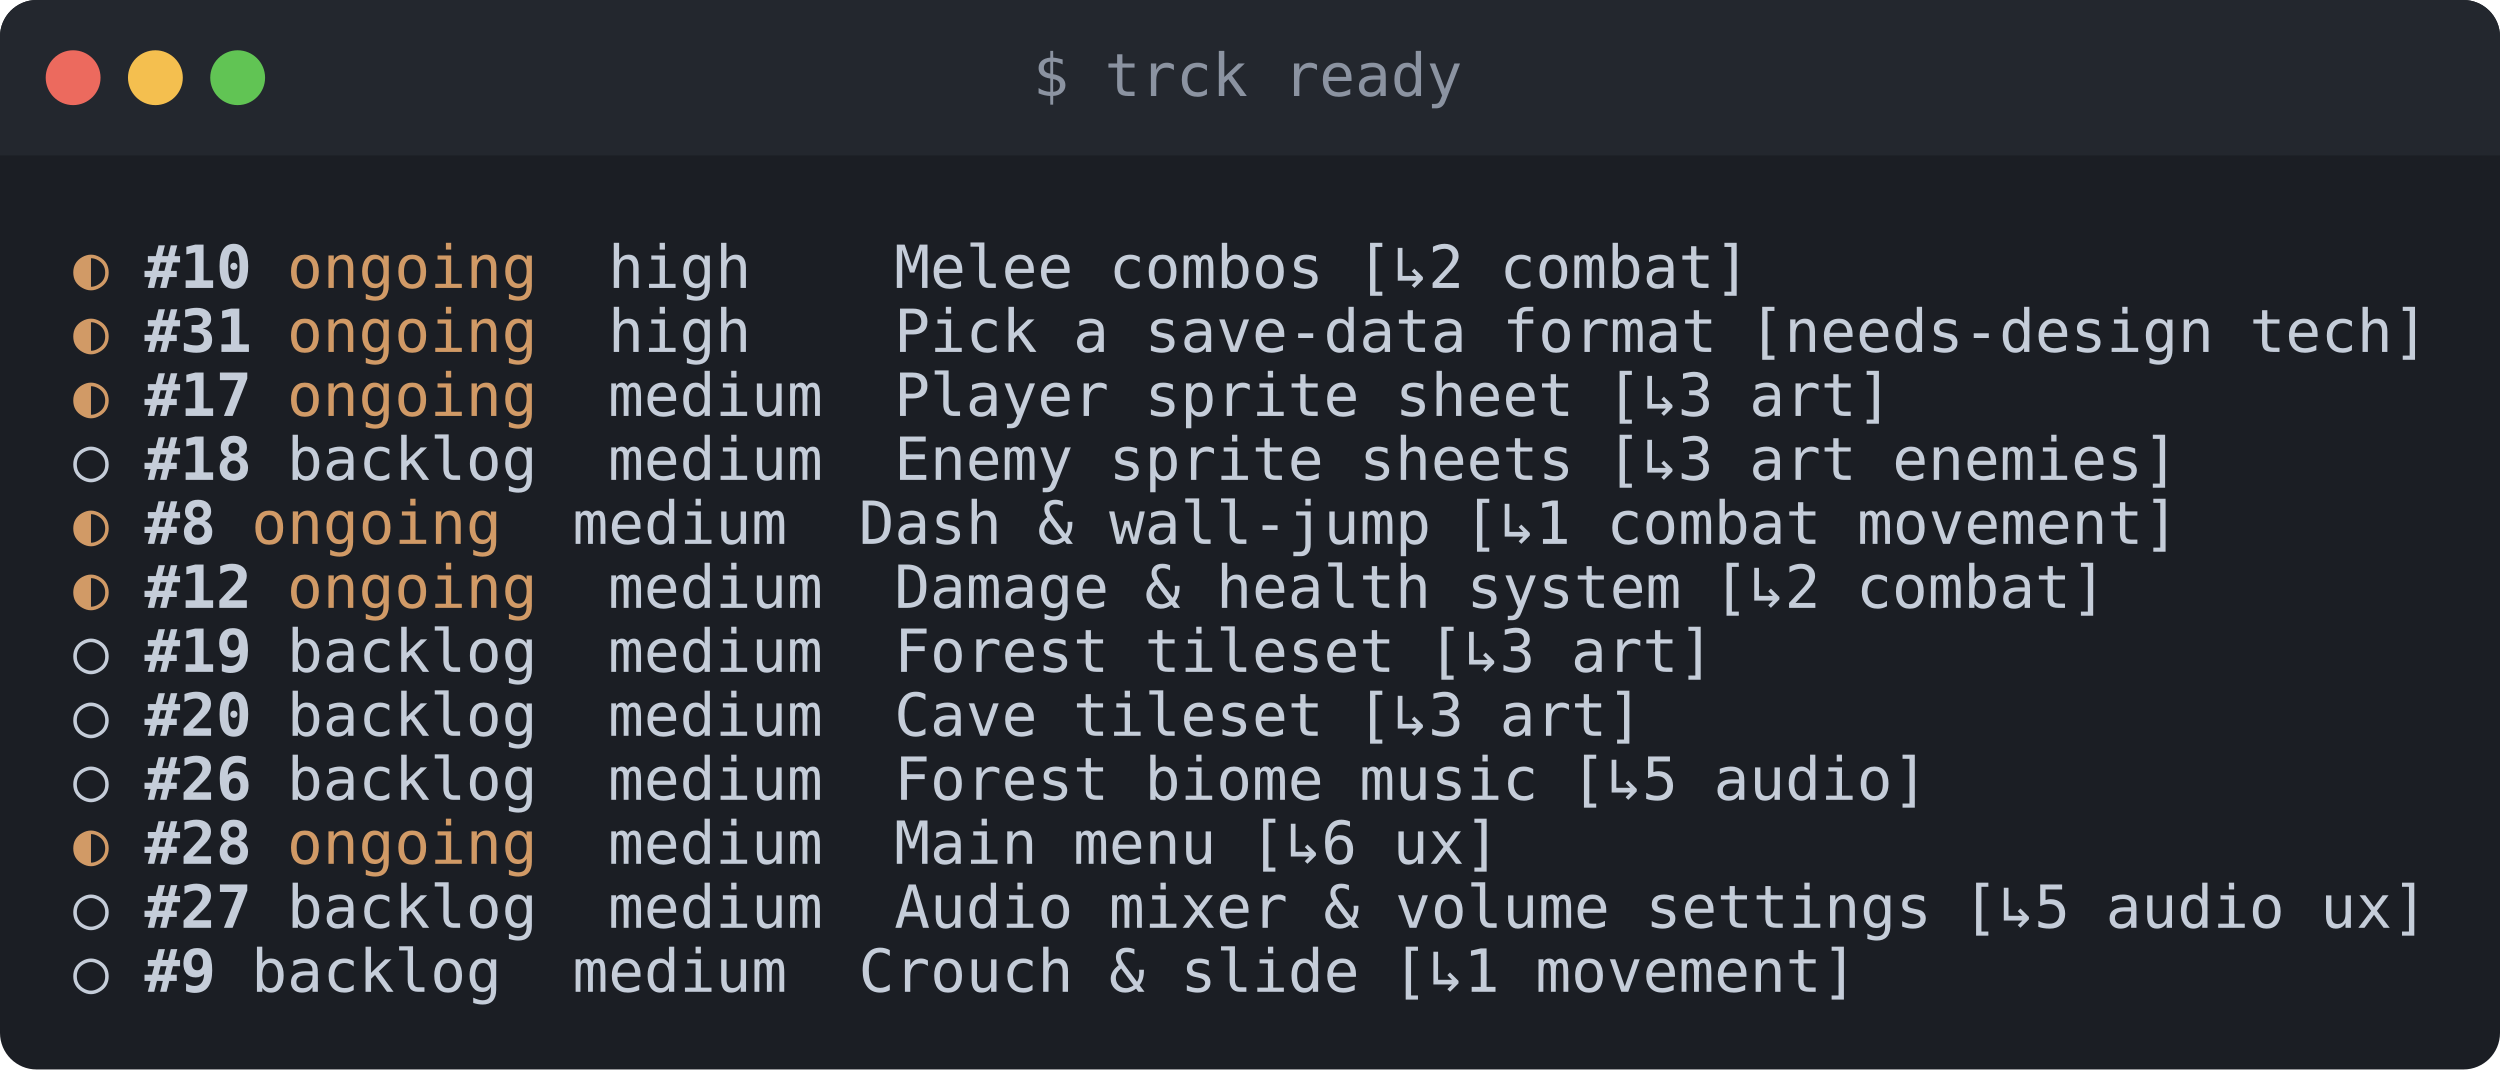
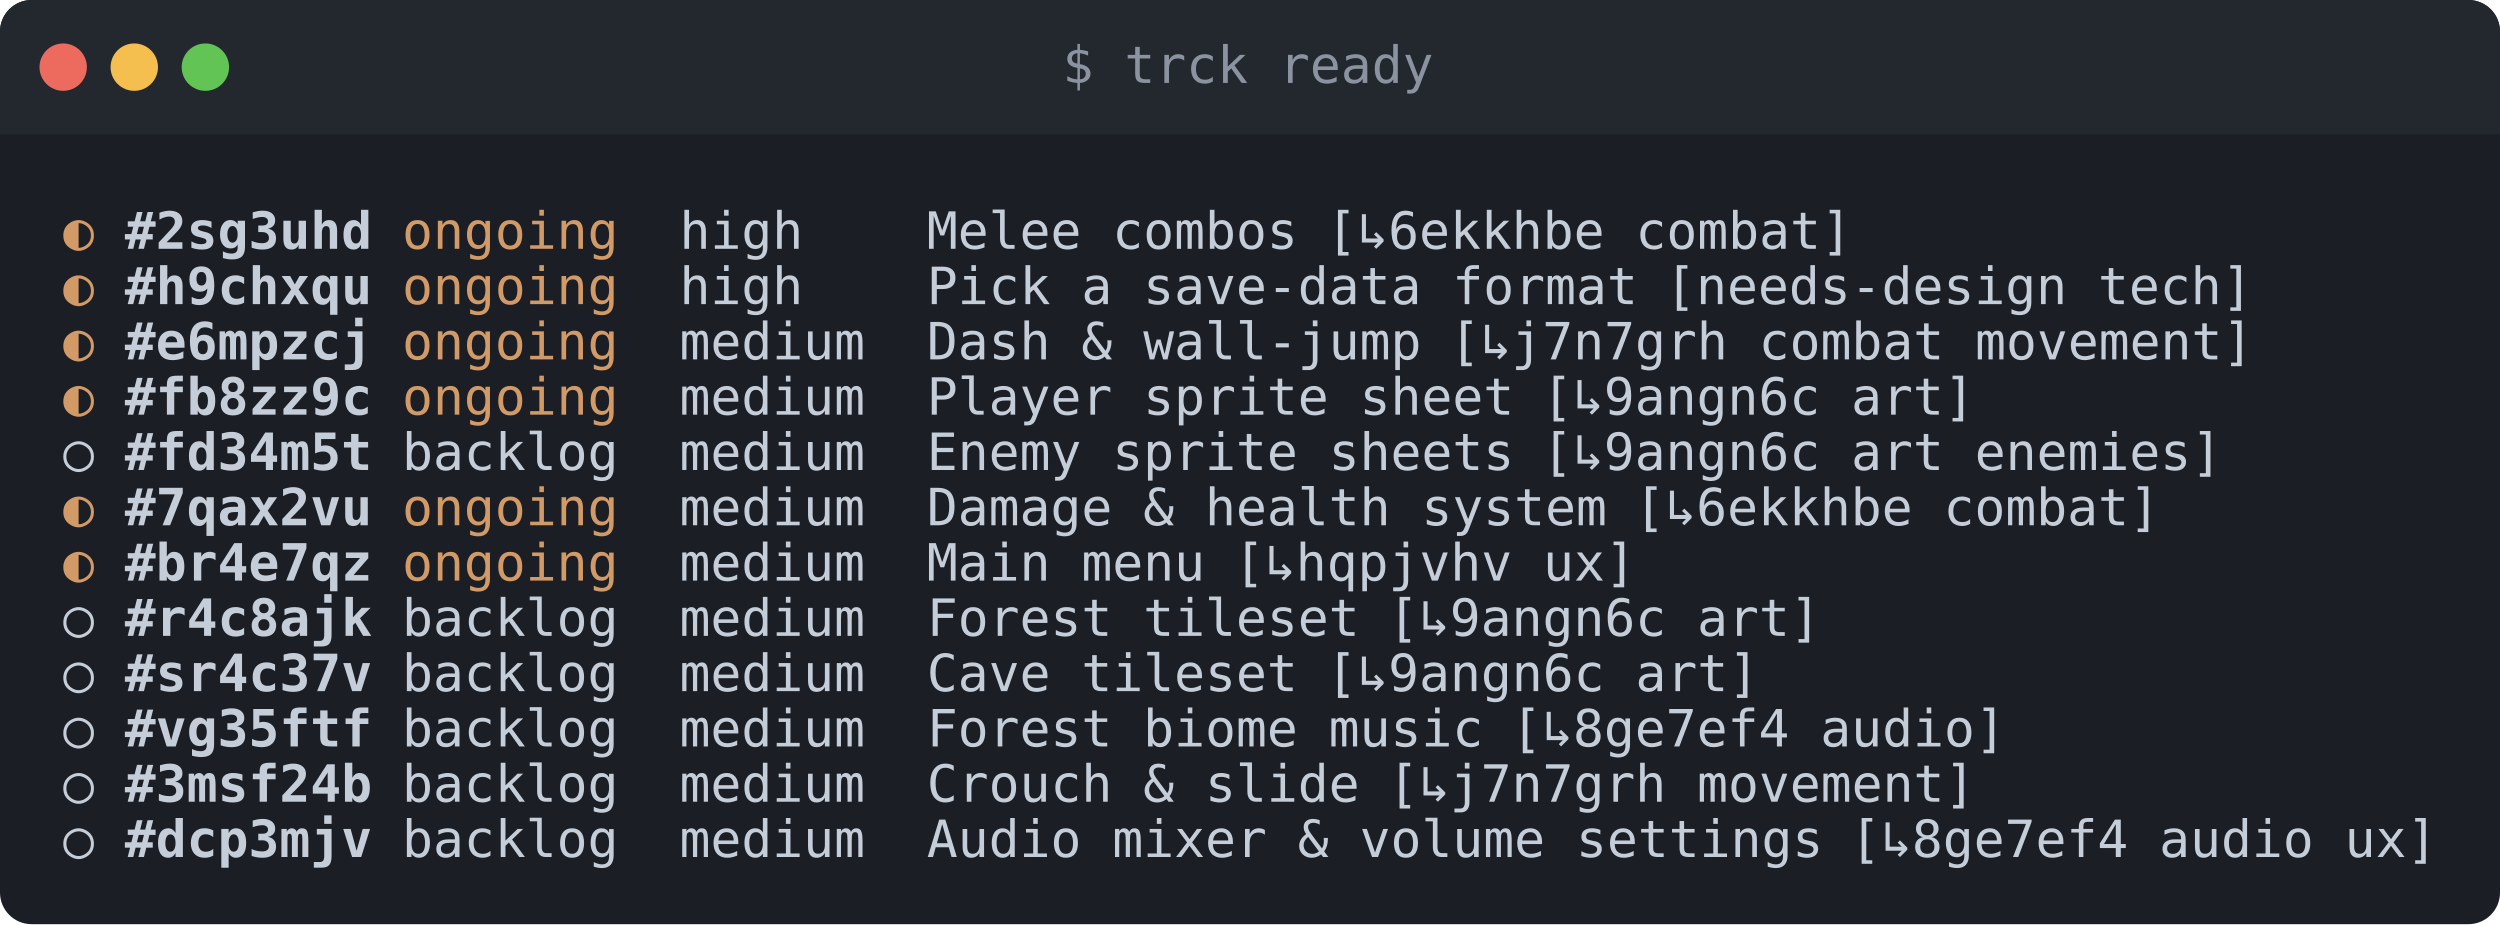
- <svg xmlns="http://www.w3.org/2000/svg" width="547" height="234" viewBox="0 0 547 234" font-family="ui-monospace, 'DejaVu Sans Mono', 'Cascadia Code', 'Menlo', 'Consolas', monospace" font-size="13">
-   <rect width="547" height="234" rx="8" fill="#1b1e24" />
-   <path d="M0,8 A8,8 0 0 1 8,0 L539,0 A8,8 0 0 1 547,8 L547,34 L0,34 Z" fill="#23272e" />
+ <svg xmlns="http://www.w3.org/2000/svg" width="633" height="234" viewBox="0 0 633 234" font-family="ui-monospace, 'DejaVu Sans Mono', 'Cascadia Code', 'Menlo', 'Consolas', monospace" font-size="13">
+   <rect width="633" height="234" rx="8" fill="#1b1e24" />
+   <path d="M0,8 A8,8 0 0 1 8,0 L625,0 A8,8 0 0 1 633,8 L633,34 L0,34 Z" fill="#23272e" />
  <circle cx="16" cy="17" r="6" fill="#ec6a5e" />
  <circle cx="34" cy="17" r="6" fill="#f4bf4f" />
  <circle cx="52" cy="17" r="6" fill="#61c454" />
-   <text x="273" y="21" fill="#8b93a1" text-anchor="middle">$ trck ready</text>
+   <text x="316" y="21" fill="#8b93a1" text-anchor="middle">$ trck ready</text>
  <text y="63" xml:space="preserve">
    <tspan x="16.0" textLength="7.8" lengthAdjust="spacing" fill="#d19a66">◐</tspan>
    <tspan x="23.8" textLength="7.8" lengthAdjust="spacing" fill="#c5cdd9"> </tspan>
-     <tspan x="31.6" textLength="23.4" lengthAdjust="spacing" fill="#c5cdd9" font-weight="bold">#10</tspan>
-     <tspan x="55.0" textLength="7.8" lengthAdjust="spacing" fill="#c5cdd9"> </tspan>
-     <tspan x="62.8" textLength="54.6" lengthAdjust="spacing" fill="#d19a66">ongoing</tspan>
-     <tspan x="117.4" textLength="171.6" lengthAdjust="spacing" fill="#c5cdd9">  high    Melee combos</tspan>
-     <tspan x="289.0" textLength="93.6" lengthAdjust="spacing" fill="#c5cdd9" opacity="0.55"> [↳2 combat]</tspan>
+     <tspan x="31.6" textLength="62.4" lengthAdjust="spacing" fill="#c5cdd9" font-weight="bold">#2sg3uhd</tspan>
+     <tspan x="94.0" textLength="7.8" lengthAdjust="spacing" fill="#c5cdd9"> </tspan>
+     <tspan x="101.8" textLength="54.6" lengthAdjust="spacing" fill="#d19a66">ongoing</tspan>
+     <tspan x="156.4" textLength="171.6" lengthAdjust="spacing" fill="#c5cdd9">  high    Melee combos</tspan>
+     <tspan x="328.0" textLength="140.4" lengthAdjust="spacing" fill="#c5cdd9" opacity="0.55"> [↳6ekkhbe combat]</tspan>
  </text>
  <text y="77" xml:space="preserve">
    <tspan x="16.0" textLength="7.8" lengthAdjust="spacing" fill="#d19a66">◐</tspan>
    <tspan x="23.8" textLength="7.8" lengthAdjust="spacing" fill="#c5cdd9"> </tspan>
-     <tspan x="31.6" textLength="23.4" lengthAdjust="spacing" fill="#c5cdd9" font-weight="bold">#31</tspan>
-     <tspan x="55.0" textLength="7.8" lengthAdjust="spacing" fill="#c5cdd9"> </tspan>
-     <tspan x="62.8" textLength="54.6" lengthAdjust="spacing" fill="#d19a66">ongoing</tspan>
-     <tspan x="117.4" textLength="257.4" lengthAdjust="spacing" fill="#c5cdd9">  high    Pick a save-data format</tspan>
-     <tspan x="374.8" textLength="156.0" lengthAdjust="spacing" fill="#c5cdd9" opacity="0.55"> [needs-design tech]</tspan>
+     <tspan x="31.6" textLength="62.4" lengthAdjust="spacing" fill="#c5cdd9" font-weight="bold">#h9chxqu</tspan>
+     <tspan x="94.0" textLength="7.8" lengthAdjust="spacing" fill="#c5cdd9"> </tspan>
+     <tspan x="101.8" textLength="54.6" lengthAdjust="spacing" fill="#d19a66">ongoing</tspan>
+     <tspan x="156.4" textLength="257.4" lengthAdjust="spacing" fill="#c5cdd9">  high    Pick a save-data format</tspan>
+     <tspan x="413.8" textLength="156.0" lengthAdjust="spacing" fill="#c5cdd9" opacity="0.55"> [needs-design tech]</tspan>
  </text>
  <text y="91" xml:space="preserve">
    <tspan x="16.0" textLength="7.8" lengthAdjust="spacing" fill="#d19a66">◐</tspan>
    <tspan x="23.8" textLength="7.8" lengthAdjust="spacing" fill="#c5cdd9"> </tspan>
-     <tspan x="31.6" textLength="23.4" lengthAdjust="spacing" fill="#c5cdd9" font-weight="bold">#17</tspan>
-     <tspan x="55.0" textLength="7.8" lengthAdjust="spacing" fill="#c5cdd9"> </tspan>
-     <tspan x="62.8" textLength="54.6" lengthAdjust="spacing" fill="#d19a66">ongoing</tspan>
-     <tspan x="117.4" textLength="226.2" lengthAdjust="spacing" fill="#c5cdd9">  medium  Player sprite sheet</tspan>
-     <tspan x="343.6" textLength="70.2" lengthAdjust="spacing" fill="#c5cdd9" opacity="0.55"> [↳3 art]</tspan>
+     <tspan x="31.6" textLength="62.4" lengthAdjust="spacing" fill="#c5cdd9" font-weight="bold">#e6mpzcj</tspan>
+     <tspan x="94.0" textLength="7.8" lengthAdjust="spacing" fill="#c5cdd9"> </tspan>
+     <tspan x="101.8" textLength="54.6" lengthAdjust="spacing" fill="#d19a66">ongoing</tspan>
+     <tspan x="156.4" textLength="202.8" lengthAdjust="spacing" fill="#c5cdd9">  medium  Dash &amp; wall-jump</tspan>
+     <tspan x="359.2" textLength="210.6" lengthAdjust="spacing" fill="#c5cdd9" opacity="0.55"> [↳j7n7grh combat movement]</tspan>
  </text>
  <text y="105" xml:space="preserve">
+     <tspan x="16.0" textLength="7.8" lengthAdjust="spacing" fill="#d19a66">◐</tspan>
+     <tspan x="23.8" textLength="7.8" lengthAdjust="spacing" fill="#c5cdd9"> </tspan>
+     <tspan x="31.6" textLength="62.4" lengthAdjust="spacing" fill="#c5cdd9" font-weight="bold">#fb8zz9c</tspan>
+     <tspan x="94.0" textLength="7.8" lengthAdjust="spacing" fill="#c5cdd9"> </tspan>
+     <tspan x="101.8" textLength="54.6" lengthAdjust="spacing" fill="#d19a66">ongoing</tspan>
+     <tspan x="156.4" textLength="226.2" lengthAdjust="spacing" fill="#c5cdd9">  medium  Player sprite sheet</tspan>
+     <tspan x="382.6" textLength="117.0" lengthAdjust="spacing" fill="#c5cdd9" opacity="0.55"> [↳9angn6c art]</tspan>
+   </text>
+   <text y="119" xml:space="preserve">
    <tspan x="16.0" textLength="7.8" lengthAdjust="spacing" fill="#c5cdd9" opacity="0.55">○</tspan>
    <tspan x="23.8" textLength="7.8" lengthAdjust="spacing" fill="#c5cdd9"> </tspan>
-     <tspan x="31.6" textLength="23.4" lengthAdjust="spacing" fill="#c5cdd9" font-weight="bold">#18</tspan>
-     <tspan x="55.0" textLength="7.8" lengthAdjust="spacing" fill="#c5cdd9"> </tspan>
-     <tspan x="62.8" textLength="54.6" lengthAdjust="spacing" fill="#c5cdd9" opacity="0.55">backlog</tspan>
-     <tspan x="117.4" textLength="226.2" lengthAdjust="spacing" fill="#c5cdd9">  medium  Enemy sprite sheets</tspan>
-     <tspan x="343.6" textLength="132.6" lengthAdjust="spacing" fill="#c5cdd9" opacity="0.55"> [↳3 art enemies]</tspan>
-   </text>
-   <text y="119" xml:space="preserve">
-     <tspan x="16.0" textLength="7.8" lengthAdjust="spacing" fill="#d19a66">◐</tspan>
-     <tspan x="23.8" textLength="7.8" lengthAdjust="spacing" fill="#c5cdd9"> </tspan>
-     <tspan x="31.6" textLength="15.6" lengthAdjust="spacing" fill="#c5cdd9" font-weight="bold">#8</tspan>
-     <tspan x="47.2" textLength="7.8" lengthAdjust="spacing" fill="#c5cdd9"> </tspan>
-     <tspan x="55.0" textLength="54.6" lengthAdjust="spacing" fill="#d19a66">ongoing</tspan>
-     <tspan x="109.6" textLength="202.8" lengthAdjust="spacing" fill="#c5cdd9">  medium  Dash &amp; wall-jump</tspan>
-     <tspan x="312.4" textLength="163.8" lengthAdjust="spacing" fill="#c5cdd9" opacity="0.55"> [↳1 combat movement]</tspan>
+     <tspan x="31.6" textLength="62.4" lengthAdjust="spacing" fill="#c5cdd9" font-weight="bold">#fd34m5t</tspan>
+     <tspan x="94.0" textLength="7.8" lengthAdjust="spacing" fill="#c5cdd9"> </tspan>
+     <tspan x="101.8" textLength="54.6" lengthAdjust="spacing" fill="#c5cdd9" opacity="0.55">backlog</tspan>
+     <tspan x="156.4" textLength="226.2" lengthAdjust="spacing" fill="#c5cdd9">  medium  Enemy sprite sheets</tspan>
+     <tspan x="382.6" textLength="179.4" lengthAdjust="spacing" fill="#c5cdd9" opacity="0.55"> [↳9angn6c art enemies]</tspan>
  </text>
  <text y="133" xml:space="preserve">
    <tspan x="16.0" textLength="7.8" lengthAdjust="spacing" fill="#d19a66">◐</tspan>
    <tspan x="23.8" textLength="7.8" lengthAdjust="spacing" fill="#c5cdd9"> </tspan>
-     <tspan x="31.6" textLength="23.4" lengthAdjust="spacing" fill="#c5cdd9" font-weight="bold">#12</tspan>
-     <tspan x="55.0" textLength="7.8" lengthAdjust="spacing" fill="#c5cdd9"> </tspan>
-     <tspan x="62.8" textLength="54.6" lengthAdjust="spacing" fill="#d19a66">ongoing</tspan>
-     <tspan x="117.4" textLength="249.6" lengthAdjust="spacing" fill="#c5cdd9">  medium  Damage &amp; health system</tspan>
-     <tspan x="367.0" textLength="93.6" lengthAdjust="spacing" fill="#c5cdd9" opacity="0.55"> [↳2 combat]</tspan>
+     <tspan x="31.6" textLength="62.4" lengthAdjust="spacing" fill="#c5cdd9" font-weight="bold">#7qax2vu</tspan>
+     <tspan x="94.0" textLength="7.8" lengthAdjust="spacing" fill="#c5cdd9"> </tspan>
+     <tspan x="101.8" textLength="54.6" lengthAdjust="spacing" fill="#d19a66">ongoing</tspan>
+     <tspan x="156.4" textLength="249.6" lengthAdjust="spacing" fill="#c5cdd9">  medium  Damage &amp; health system</tspan>
+     <tspan x="406.0" textLength="140.4" lengthAdjust="spacing" fill="#c5cdd9" opacity="0.55"> [↳6ekkhbe combat]</tspan>
  </text>
  <text y="147" xml:space="preserve">
-     <tspan x="16.0" textLength="7.8" lengthAdjust="spacing" fill="#c5cdd9" opacity="0.55">○</tspan>
+     <tspan x="16.0" textLength="7.8" lengthAdjust="spacing" fill="#d19a66">◐</tspan>
    <tspan x="23.8" textLength="7.8" lengthAdjust="spacing" fill="#c5cdd9"> </tspan>
-     <tspan x="31.6" textLength="23.4" lengthAdjust="spacing" fill="#c5cdd9" font-weight="bold">#19</tspan>
-     <tspan x="55.0" textLength="7.8" lengthAdjust="spacing" fill="#c5cdd9"> </tspan>
-     <tspan x="62.8" textLength="54.6" lengthAdjust="spacing" fill="#c5cdd9" opacity="0.55">backlog</tspan>
-     <tspan x="117.4" textLength="187.2" lengthAdjust="spacing" fill="#c5cdd9">  medium  Forest tileset</tspan>
-     <tspan x="304.6" textLength="70.2" lengthAdjust="spacing" fill="#c5cdd9" opacity="0.55"> [↳3 art]</tspan>
+     <tspan x="31.6" textLength="62.4" lengthAdjust="spacing" fill="#c5cdd9" font-weight="bold">#br4e7qz</tspan>
+     <tspan x="94.0" textLength="7.8" lengthAdjust="spacing" fill="#c5cdd9"> </tspan>
+     <tspan x="101.8" textLength="54.6" lengthAdjust="spacing" fill="#d19a66">ongoing</tspan>
+     <tspan x="156.4" textLength="148.2" lengthAdjust="spacing" fill="#c5cdd9">  medium  Main menu</tspan>
+     <tspan x="304.6" textLength="109.2" lengthAdjust="spacing" fill="#c5cdd9" opacity="0.55"> [↳hqpjvhv ux]</tspan>
  </text>
  <text y="161" xml:space="preserve">
    <tspan x="16.0" textLength="7.8" lengthAdjust="spacing" fill="#c5cdd9" opacity="0.55">○</tspan>
    <tspan x="23.8" textLength="7.8" lengthAdjust="spacing" fill="#c5cdd9"> </tspan>
-     <tspan x="31.6" textLength="23.4" lengthAdjust="spacing" fill="#c5cdd9" font-weight="bold">#20</tspan>
-     <tspan x="55.0" textLength="7.8" lengthAdjust="spacing" fill="#c5cdd9"> </tspan>
-     <tspan x="62.8" textLength="54.6" lengthAdjust="spacing" fill="#c5cdd9" opacity="0.55">backlog</tspan>
-     <tspan x="117.4" textLength="171.6" lengthAdjust="spacing" fill="#c5cdd9">  medium  Cave tileset</tspan>
-     <tspan x="289.0" textLength="70.2" lengthAdjust="spacing" fill="#c5cdd9" opacity="0.55"> [↳3 art]</tspan>
+     <tspan x="31.6" textLength="62.4" lengthAdjust="spacing" fill="#c5cdd9" font-weight="bold">#r4c8ajk</tspan>
+     <tspan x="94.0" textLength="7.8" lengthAdjust="spacing" fill="#c5cdd9"> </tspan>
+     <tspan x="101.8" textLength="54.6" lengthAdjust="spacing" fill="#c5cdd9" opacity="0.55">backlog</tspan>
+     <tspan x="156.4" textLength="187.2" lengthAdjust="spacing" fill="#c5cdd9">  medium  Forest tileset</tspan>
+     <tspan x="343.6" textLength="117.0" lengthAdjust="spacing" fill="#c5cdd9" opacity="0.55"> [↳9angn6c art]</tspan>
  </text>
  <text y="175" xml:space="preserve">
    <tspan x="16.0" textLength="7.8" lengthAdjust="spacing" fill="#c5cdd9" opacity="0.55">○</tspan>
    <tspan x="23.8" textLength="7.8" lengthAdjust="spacing" fill="#c5cdd9"> </tspan>
-     <tspan x="31.6" textLength="23.4" lengthAdjust="spacing" fill="#c5cdd9" font-weight="bold">#26</tspan>
-     <tspan x="55.0" textLength="7.8" lengthAdjust="spacing" fill="#c5cdd9"> </tspan>
-     <tspan x="62.8" textLength="54.6" lengthAdjust="spacing" fill="#c5cdd9" opacity="0.55">backlog</tspan>
-     <tspan x="117.4" textLength="218.4" lengthAdjust="spacing" fill="#c5cdd9">  medium  Forest biome music</tspan>
-     <tspan x="335.8" textLength="85.8" lengthAdjust="spacing" fill="#c5cdd9" opacity="0.55"> [↳5 audio]</tspan>
+     <tspan x="31.6" textLength="62.4" lengthAdjust="spacing" fill="#c5cdd9" font-weight="bold">#sr4c37v</tspan>
+     <tspan x="94.0" textLength="7.8" lengthAdjust="spacing" fill="#c5cdd9"> </tspan>
+     <tspan x="101.8" textLength="54.6" lengthAdjust="spacing" fill="#c5cdd9" opacity="0.55">backlog</tspan>
+     <tspan x="156.4" textLength="171.6" lengthAdjust="spacing" fill="#c5cdd9">  medium  Cave tileset</tspan>
+     <tspan x="328.0" textLength="117.0" lengthAdjust="spacing" fill="#c5cdd9" opacity="0.55"> [↳9angn6c art]</tspan>
  </text>
  <text y="189" xml:space="preserve">
-     <tspan x="16.0" textLength="7.8" lengthAdjust="spacing" fill="#d19a66">◐</tspan>
+     <tspan x="16.0" textLength="7.8" lengthAdjust="spacing" fill="#c5cdd9" opacity="0.55">○</tspan>
    <tspan x="23.8" textLength="7.8" lengthAdjust="spacing" fill="#c5cdd9"> </tspan>
-     <tspan x="31.6" textLength="23.4" lengthAdjust="spacing" fill="#c5cdd9" font-weight="bold">#28</tspan>
-     <tspan x="55.0" textLength="7.8" lengthAdjust="spacing" fill="#c5cdd9"> </tspan>
-     <tspan x="62.8" textLength="54.6" lengthAdjust="spacing" fill="#d19a66">ongoing</tspan>
-     <tspan x="117.4" textLength="148.2" lengthAdjust="spacing" fill="#c5cdd9">  medium  Main menu</tspan>
-     <tspan x="265.6" textLength="62.4" lengthAdjust="spacing" fill="#c5cdd9" opacity="0.55"> [↳6 ux]</tspan>
+     <tspan x="31.6" textLength="62.4" lengthAdjust="spacing" fill="#c5cdd9" font-weight="bold">#vg35ftf</tspan>
+     <tspan x="94.0" textLength="7.8" lengthAdjust="spacing" fill="#c5cdd9"> </tspan>
+     <tspan x="101.8" textLength="54.6" lengthAdjust="spacing" fill="#c5cdd9" opacity="0.55">backlog</tspan>
+     <tspan x="156.4" textLength="218.4" lengthAdjust="spacing" fill="#c5cdd9">  medium  Forest biome music</tspan>
+     <tspan x="374.8" textLength="132.6" lengthAdjust="spacing" fill="#c5cdd9" opacity="0.55"> [↳8ge7ef4 audio]</tspan>
  </text>
  <text y="203" xml:space="preserve">
    <tspan x="16.0" textLength="7.8" lengthAdjust="spacing" fill="#c5cdd9" opacity="0.55">○</tspan>
    <tspan x="23.8" textLength="7.8" lengthAdjust="spacing" fill="#c5cdd9"> </tspan>
-     <tspan x="31.6" textLength="23.4" lengthAdjust="spacing" fill="#c5cdd9" font-weight="bold">#27</tspan>
-     <tspan x="55.0" textLength="7.8" lengthAdjust="spacing" fill="#c5cdd9"> </tspan>
-     <tspan x="62.8" textLength="54.6" lengthAdjust="spacing" fill="#c5cdd9" opacity="0.55">backlog</tspan>
-     <tspan x="117.4" textLength="304.2" lengthAdjust="spacing" fill="#c5cdd9">  medium  Audio mixer &amp; volume settings</tspan>
-     <tspan x="421.6" textLength="109.2" lengthAdjust="spacing" fill="#c5cdd9" opacity="0.55"> [↳5 audio ux]</tspan>
+     <tspan x="31.6" textLength="62.4" lengthAdjust="spacing" fill="#c5cdd9" font-weight="bold">#3msf24b</tspan>
+     <tspan x="94.0" textLength="7.8" lengthAdjust="spacing" fill="#c5cdd9"> </tspan>
+     <tspan x="101.8" textLength="54.6" lengthAdjust="spacing" fill="#c5cdd9" opacity="0.55">backlog</tspan>
+     <tspan x="156.4" textLength="187.2" lengthAdjust="spacing" fill="#c5cdd9">  medium  Crouch &amp; slide</tspan>
+     <tspan x="343.6" textLength="156.0" lengthAdjust="spacing" fill="#c5cdd9" opacity="0.55"> [↳j7n7grh movement]</tspan>
  </text>
  <text y="217" xml:space="preserve">
    <tspan x="16.0" textLength="7.8" lengthAdjust="spacing" fill="#c5cdd9" opacity="0.55">○</tspan>
    <tspan x="23.8" textLength="7.8" lengthAdjust="spacing" fill="#c5cdd9"> </tspan>
-     <tspan x="31.6" textLength="15.6" lengthAdjust="spacing" fill="#c5cdd9" font-weight="bold">#9</tspan>
-     <tspan x="47.2" textLength="7.8" lengthAdjust="spacing" fill="#c5cdd9"> </tspan>
-     <tspan x="55.0" textLength="54.6" lengthAdjust="spacing" fill="#c5cdd9" opacity="0.55">backlog</tspan>
-     <tspan x="109.6" textLength="187.2" lengthAdjust="spacing" fill="#c5cdd9">  medium  Crouch &amp; slide</tspan>
-     <tspan x="296.8" textLength="109.2" lengthAdjust="spacing" fill="#c5cdd9" opacity="0.55"> [↳1 movement]</tspan>
+     <tspan x="31.6" textLength="62.4" lengthAdjust="spacing" fill="#c5cdd9" font-weight="bold">#dcp3mjv</tspan>
+     <tspan x="94.0" textLength="7.8" lengthAdjust="spacing" fill="#c5cdd9"> </tspan>
+     <tspan x="101.8" textLength="54.6" lengthAdjust="spacing" fill="#c5cdd9" opacity="0.55">backlog</tspan>
+     <tspan x="156.4" textLength="304.2" lengthAdjust="spacing" fill="#c5cdd9">  medium  Audio mixer &amp; volume settings</tspan>
+     <tspan x="460.6" textLength="156.0" lengthAdjust="spacing" fill="#c5cdd9" opacity="0.55"> [↳8ge7ef4 audio ux]</tspan>
  </text>
</svg>
